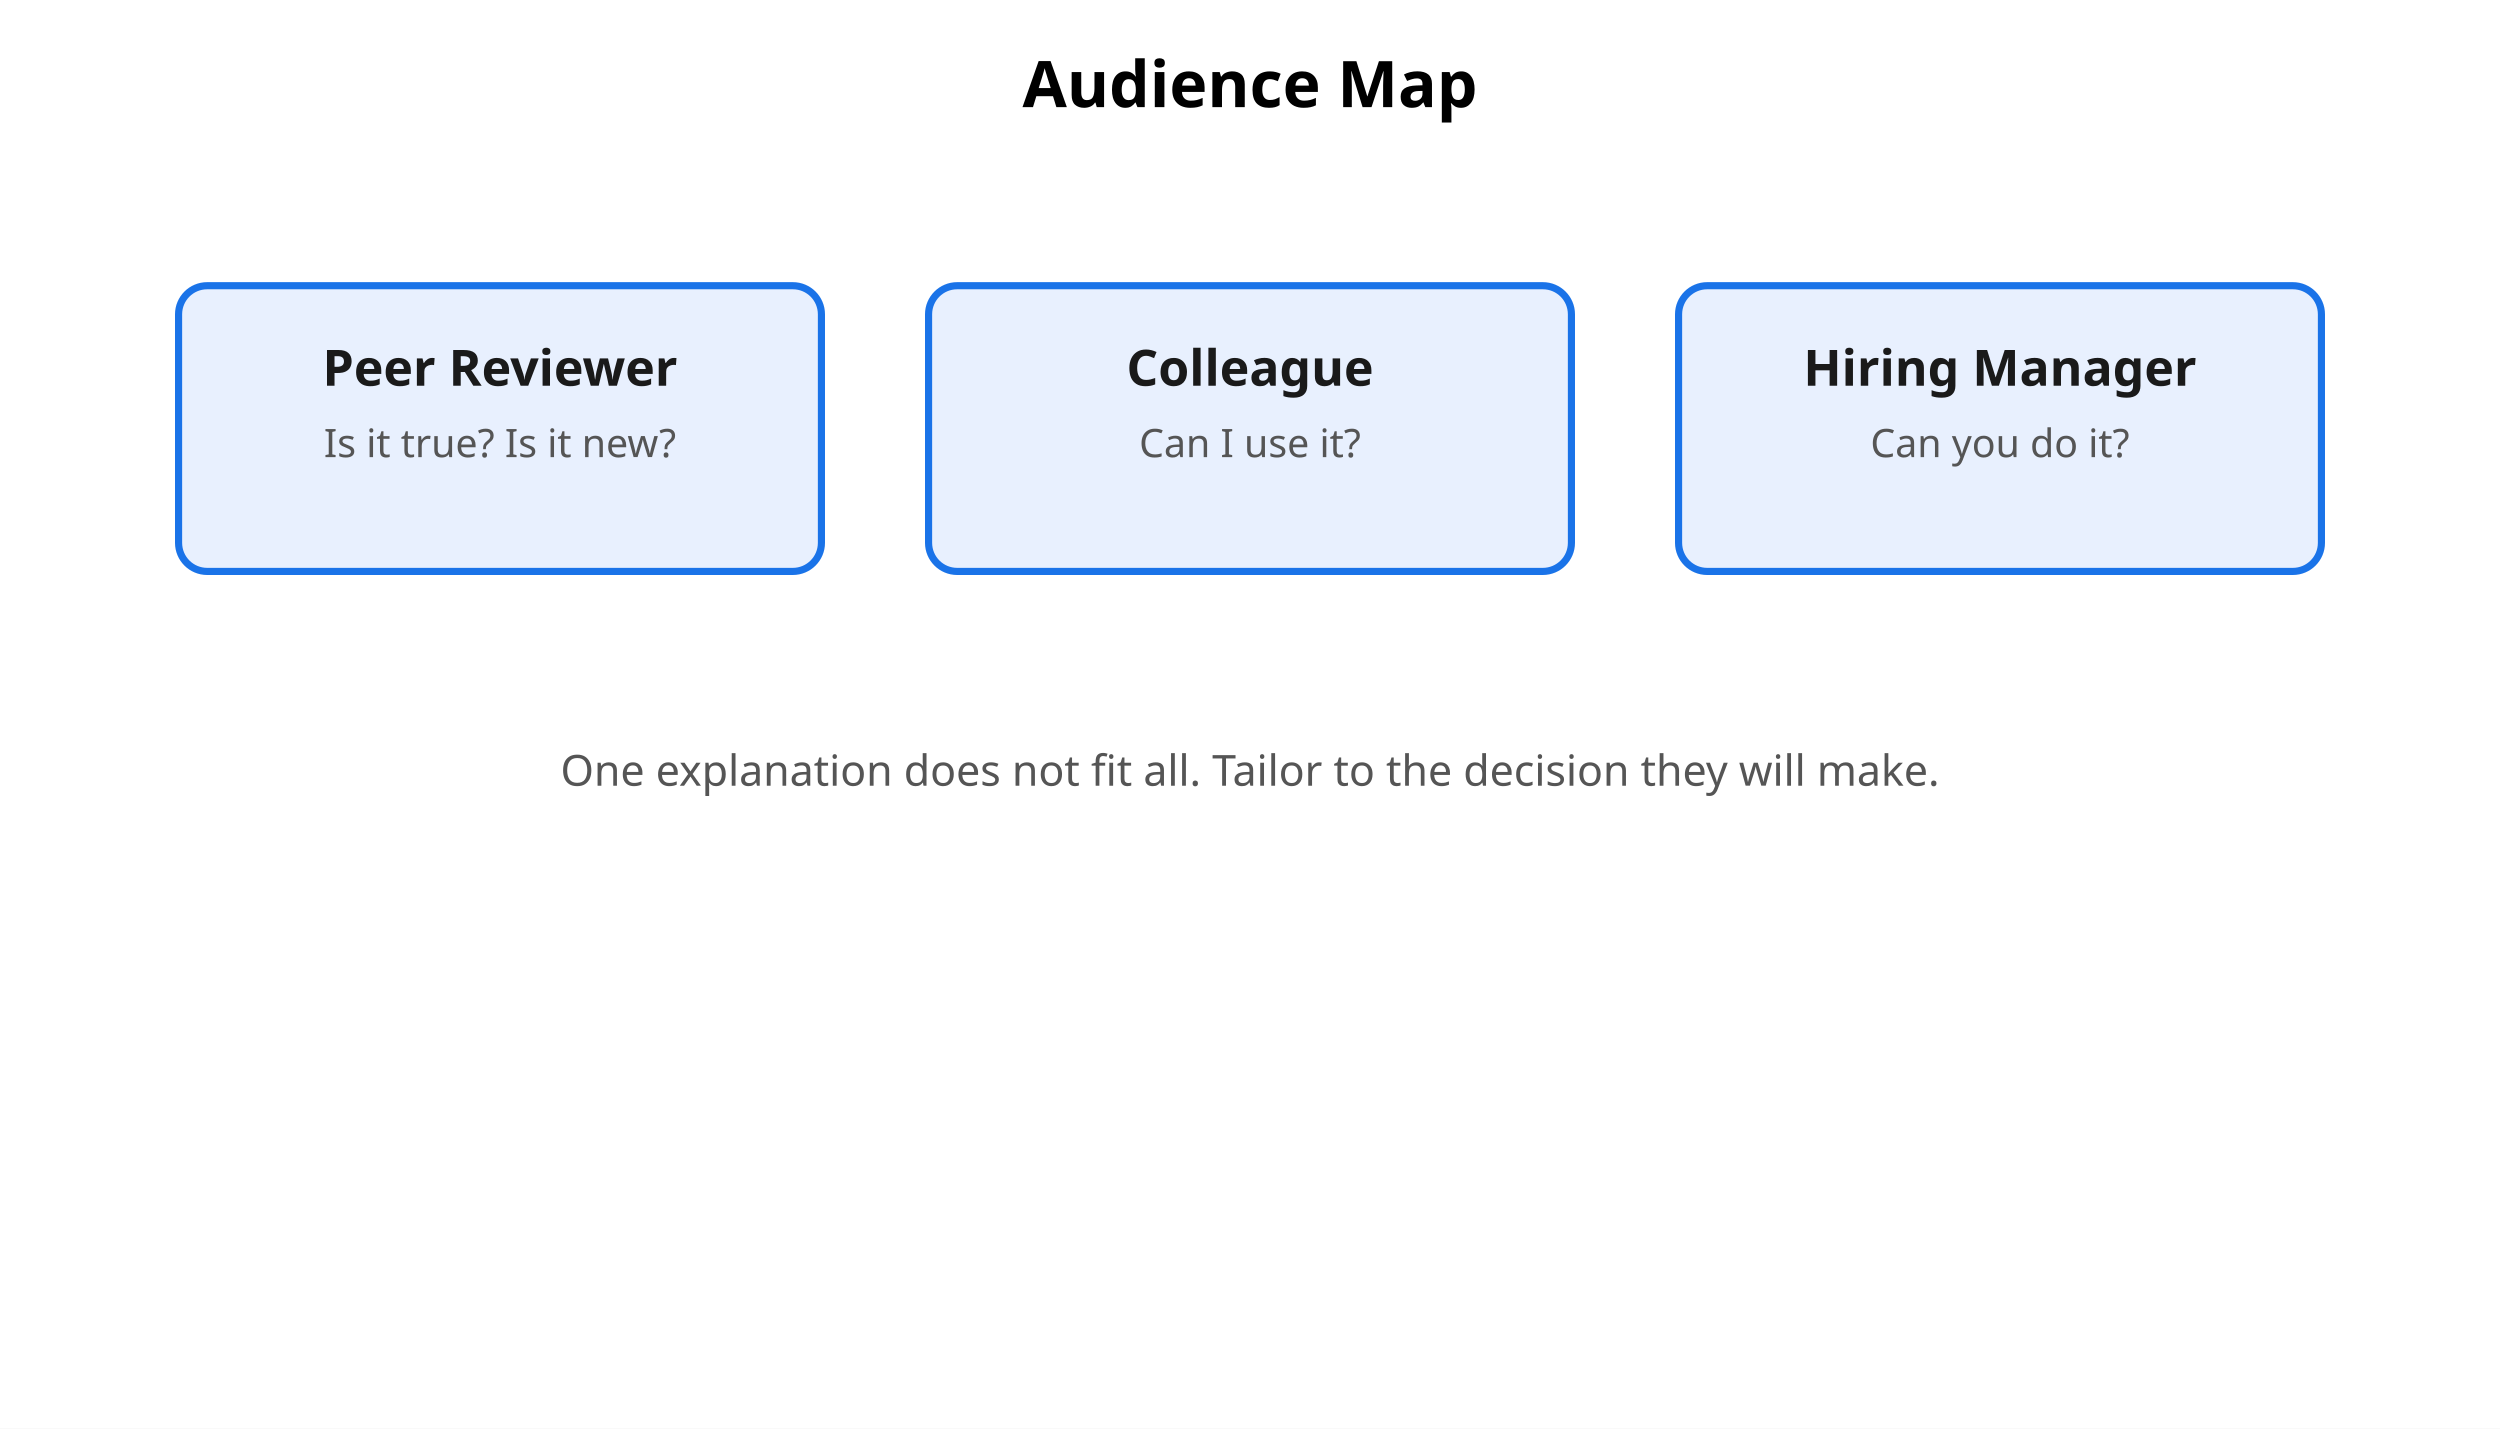
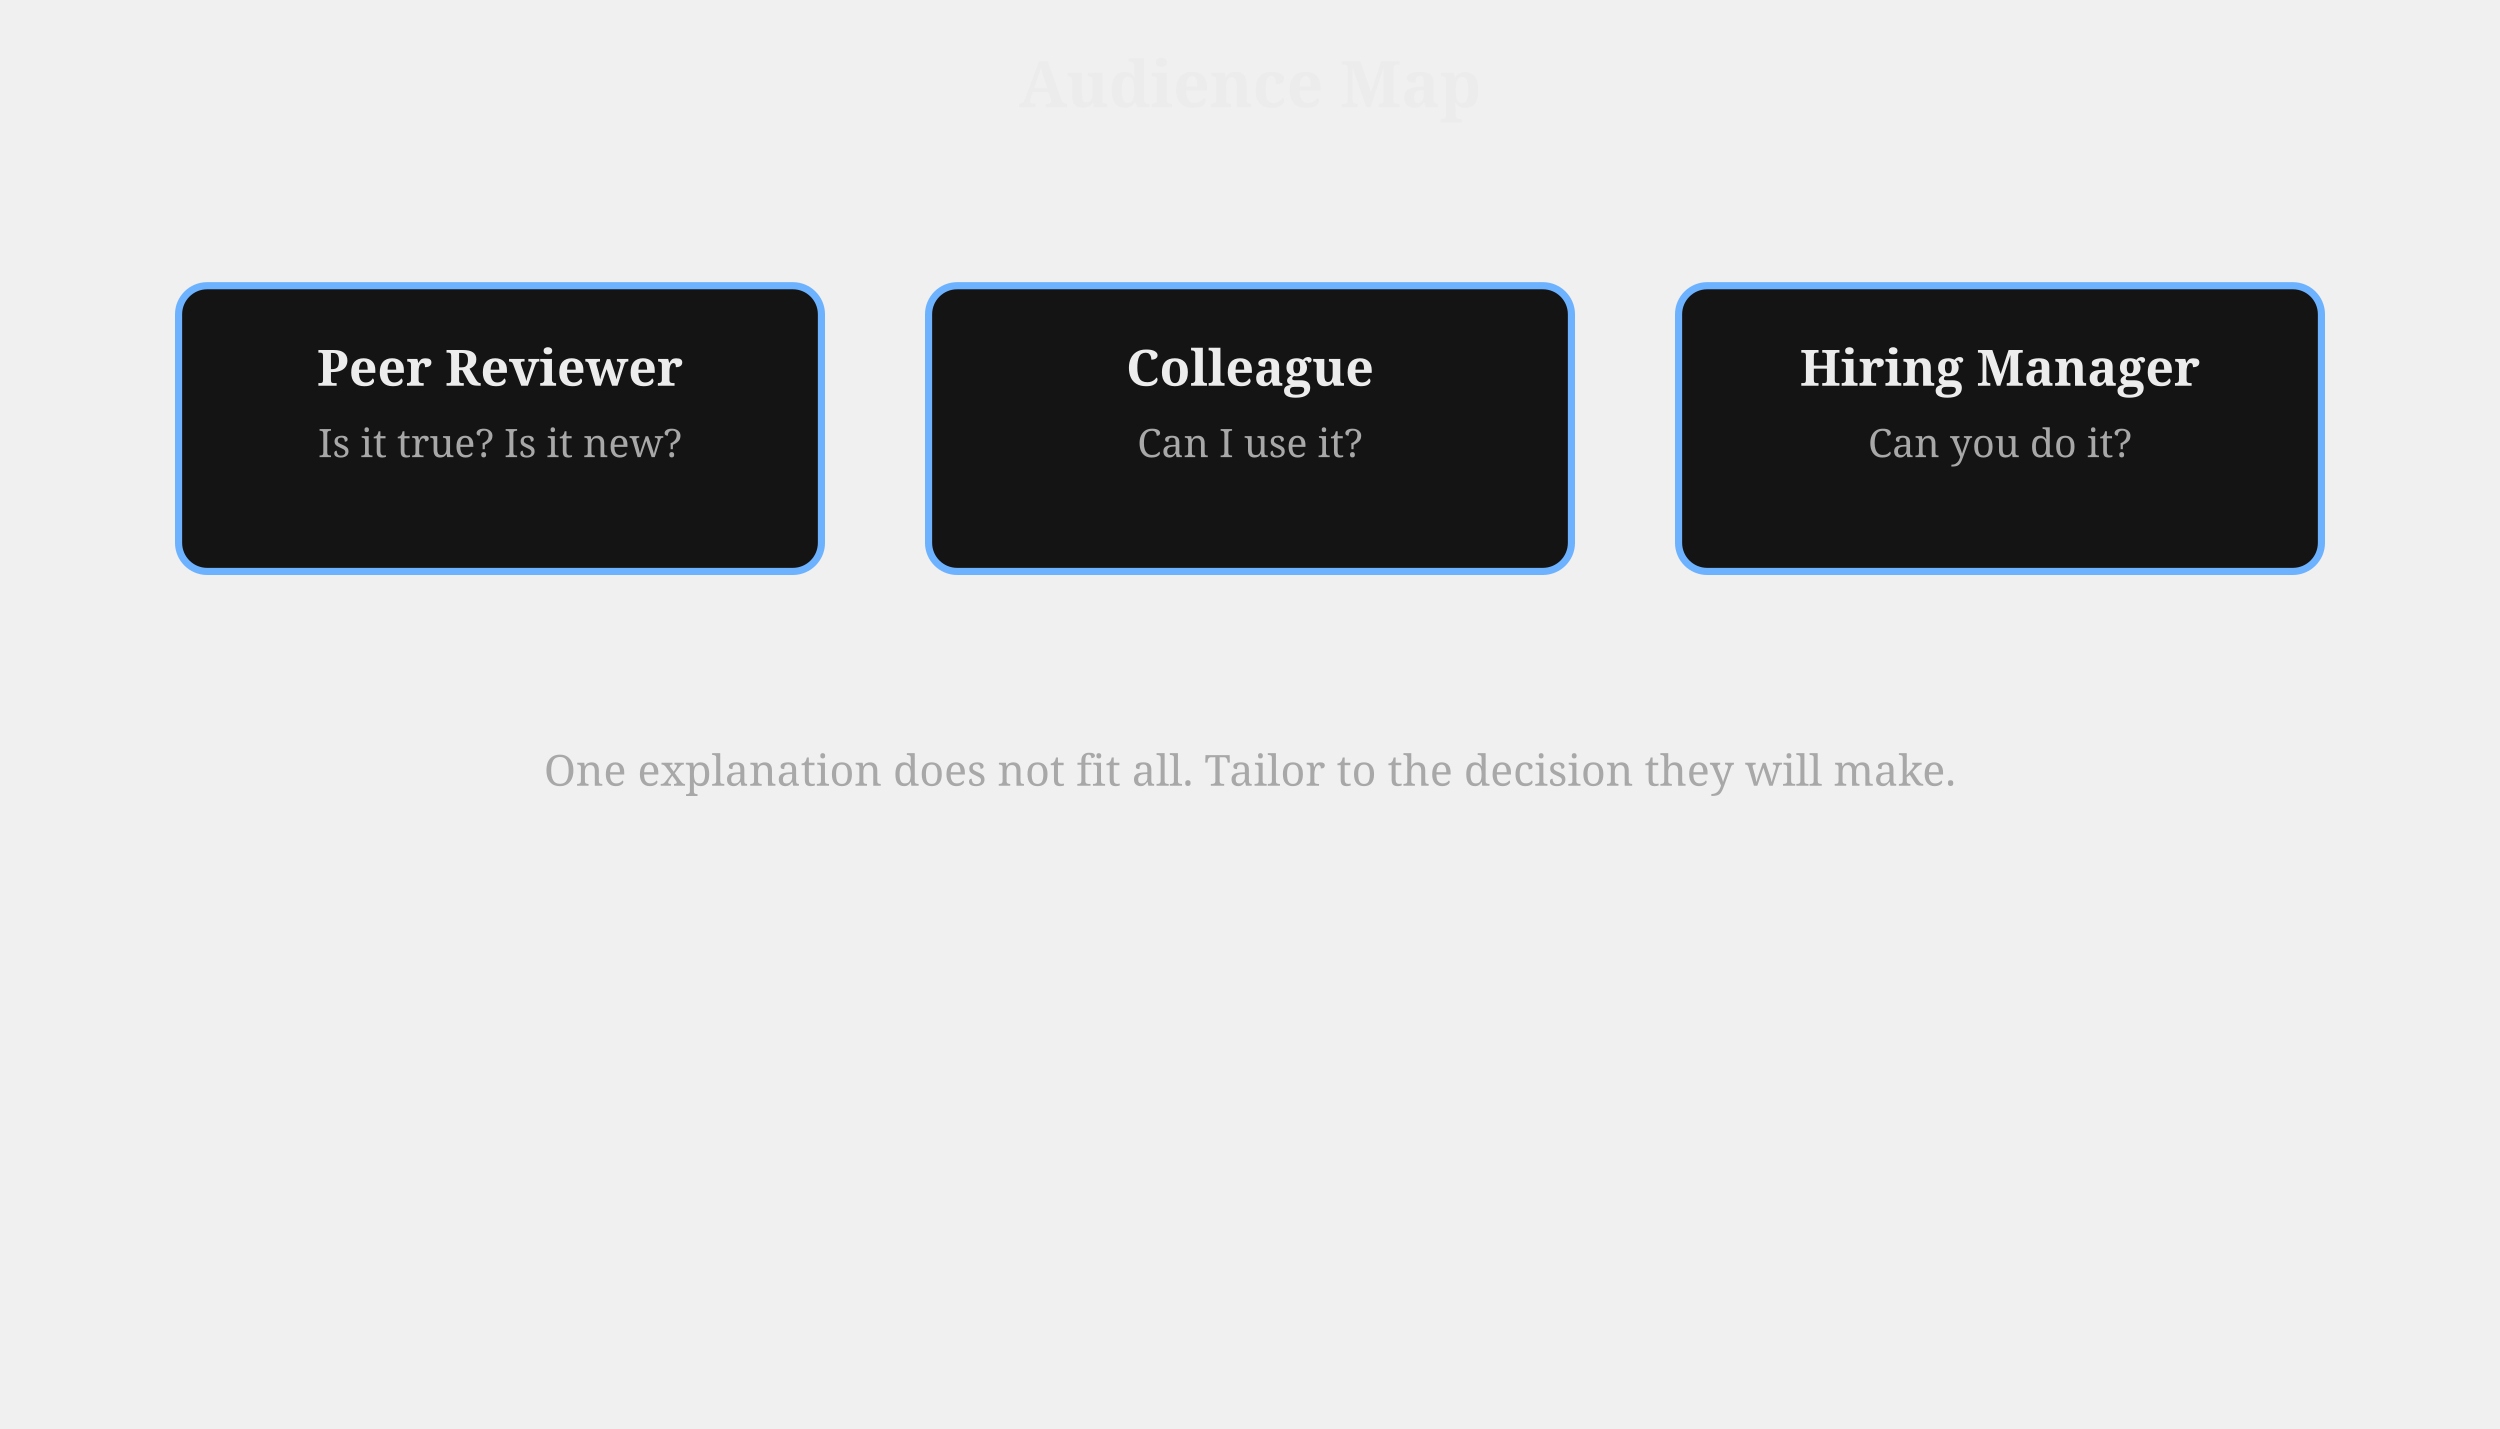
- <svg xmlns="http://www.w3.org/2000/svg" width="700" height="400" viewBox="0 0 700 400" font-family="sans-serif">
-   <rect width="700" height="400" fill="#ffffff" />
+ <svg xmlns="http://www.w3.org/2000/svg" width="700" height="400" viewBox="0 0 700 400" font-family="'Charis SIL',Georgia,serif">
  <defs>
    <marker id="arrowhead" markerWidth="10" markerHeight="7" refX="9" refY="3.5" orient="auto">
-       <polygon points="0 0, 10 3.5, 0 7" fill="#333" />
+       <polygon points="0 0, 10 3.5, 0 7" fill="#8a8a8a" />
    </marker>
  </defs>
-   <text x="350" y="30" text-anchor="middle" font-size="18" font-weight="bold">Audience Map</text>
-   <rect x="50" y="80" width="180" height="80" rx="8" fill="#e8f0fe" stroke="#1a73e8" stroke-width="2" />
-   <text x="140.0" y="108" text-anchor="middle" font-size="14" font-weight="bold" fill="#1a1a1a">Peer Reviewer</text>
-   <text x="140.0" y="128" text-anchor="middle" font-size="11" fill="#555">Is it true? Is it new?</text>
-   <rect x="260" y="80" width="180" height="80" rx="8" fill="#e8f0fe" stroke="#1a73e8" stroke-width="2" />
-   <text x="350.0" y="108" text-anchor="middle" font-size="14" font-weight="bold" fill="#1a1a1a">Colleague</text>
-   <text x="350.0" y="128" text-anchor="middle" font-size="11" fill="#555">Can I use it?</text>
-   <rect x="470" y="80" width="180" height="80" rx="8" fill="#e8f0fe" stroke="#1a73e8" stroke-width="2" />
-   <text x="560.0" y="108" text-anchor="middle" font-size="14" font-weight="bold" fill="#1a1a1a">Hiring Manager</text>
-   <text x="560.0" y="128" text-anchor="middle" font-size="11" fill="#555">Can you do it?</text>
-   <text x="350" y="220" text-anchor="middle" font-size="12" fill="#555">One explanation does not fit all. Tailor to the decision they will make.</text>
+   <text x="350" y="30" text-anchor="middle" font-size="18" font-weight="bold" style="fill:#ececec">Audience Map</text>
+   <rect x="50" y="80" width="180" height="80" rx="8" fill="#141414" stroke="#6cb2ff" stroke-width="2" />
+   <text x="140.0" y="108" text-anchor="middle" font-size="14" font-weight="bold" fill="#ececec">Peer Reviewer</text>
+   <text x="140.0" y="128" text-anchor="middle" font-size="11" fill="#a8a8a8">Is it true? Is it new?</text>
+   <rect x="260" y="80" width="180" height="80" rx="8" fill="#141414" stroke="#6cb2ff" stroke-width="2" />
+   <text x="350.0" y="108" text-anchor="middle" font-size="14" font-weight="bold" fill="#ececec">Colleague</text>
+   <text x="350.0" y="128" text-anchor="middle" font-size="11" fill="#a8a8a8">Can I use it?</text>
+   <rect x="470" y="80" width="180" height="80" rx="8" fill="#141414" stroke="#6cb2ff" stroke-width="2" />
+   <text x="560.0" y="108" text-anchor="middle" font-size="14" font-weight="bold" fill="#ececec">Hiring Manager</text>
+   <text x="560.0" y="128" text-anchor="middle" font-size="11" fill="#a8a8a8">Can you do it?</text>
+   <text x="350" y="220" text-anchor="middle" font-size="12" fill="#a8a8a8">One explanation does not fit all. Tailor to the decision they will make.</text>
</svg>
